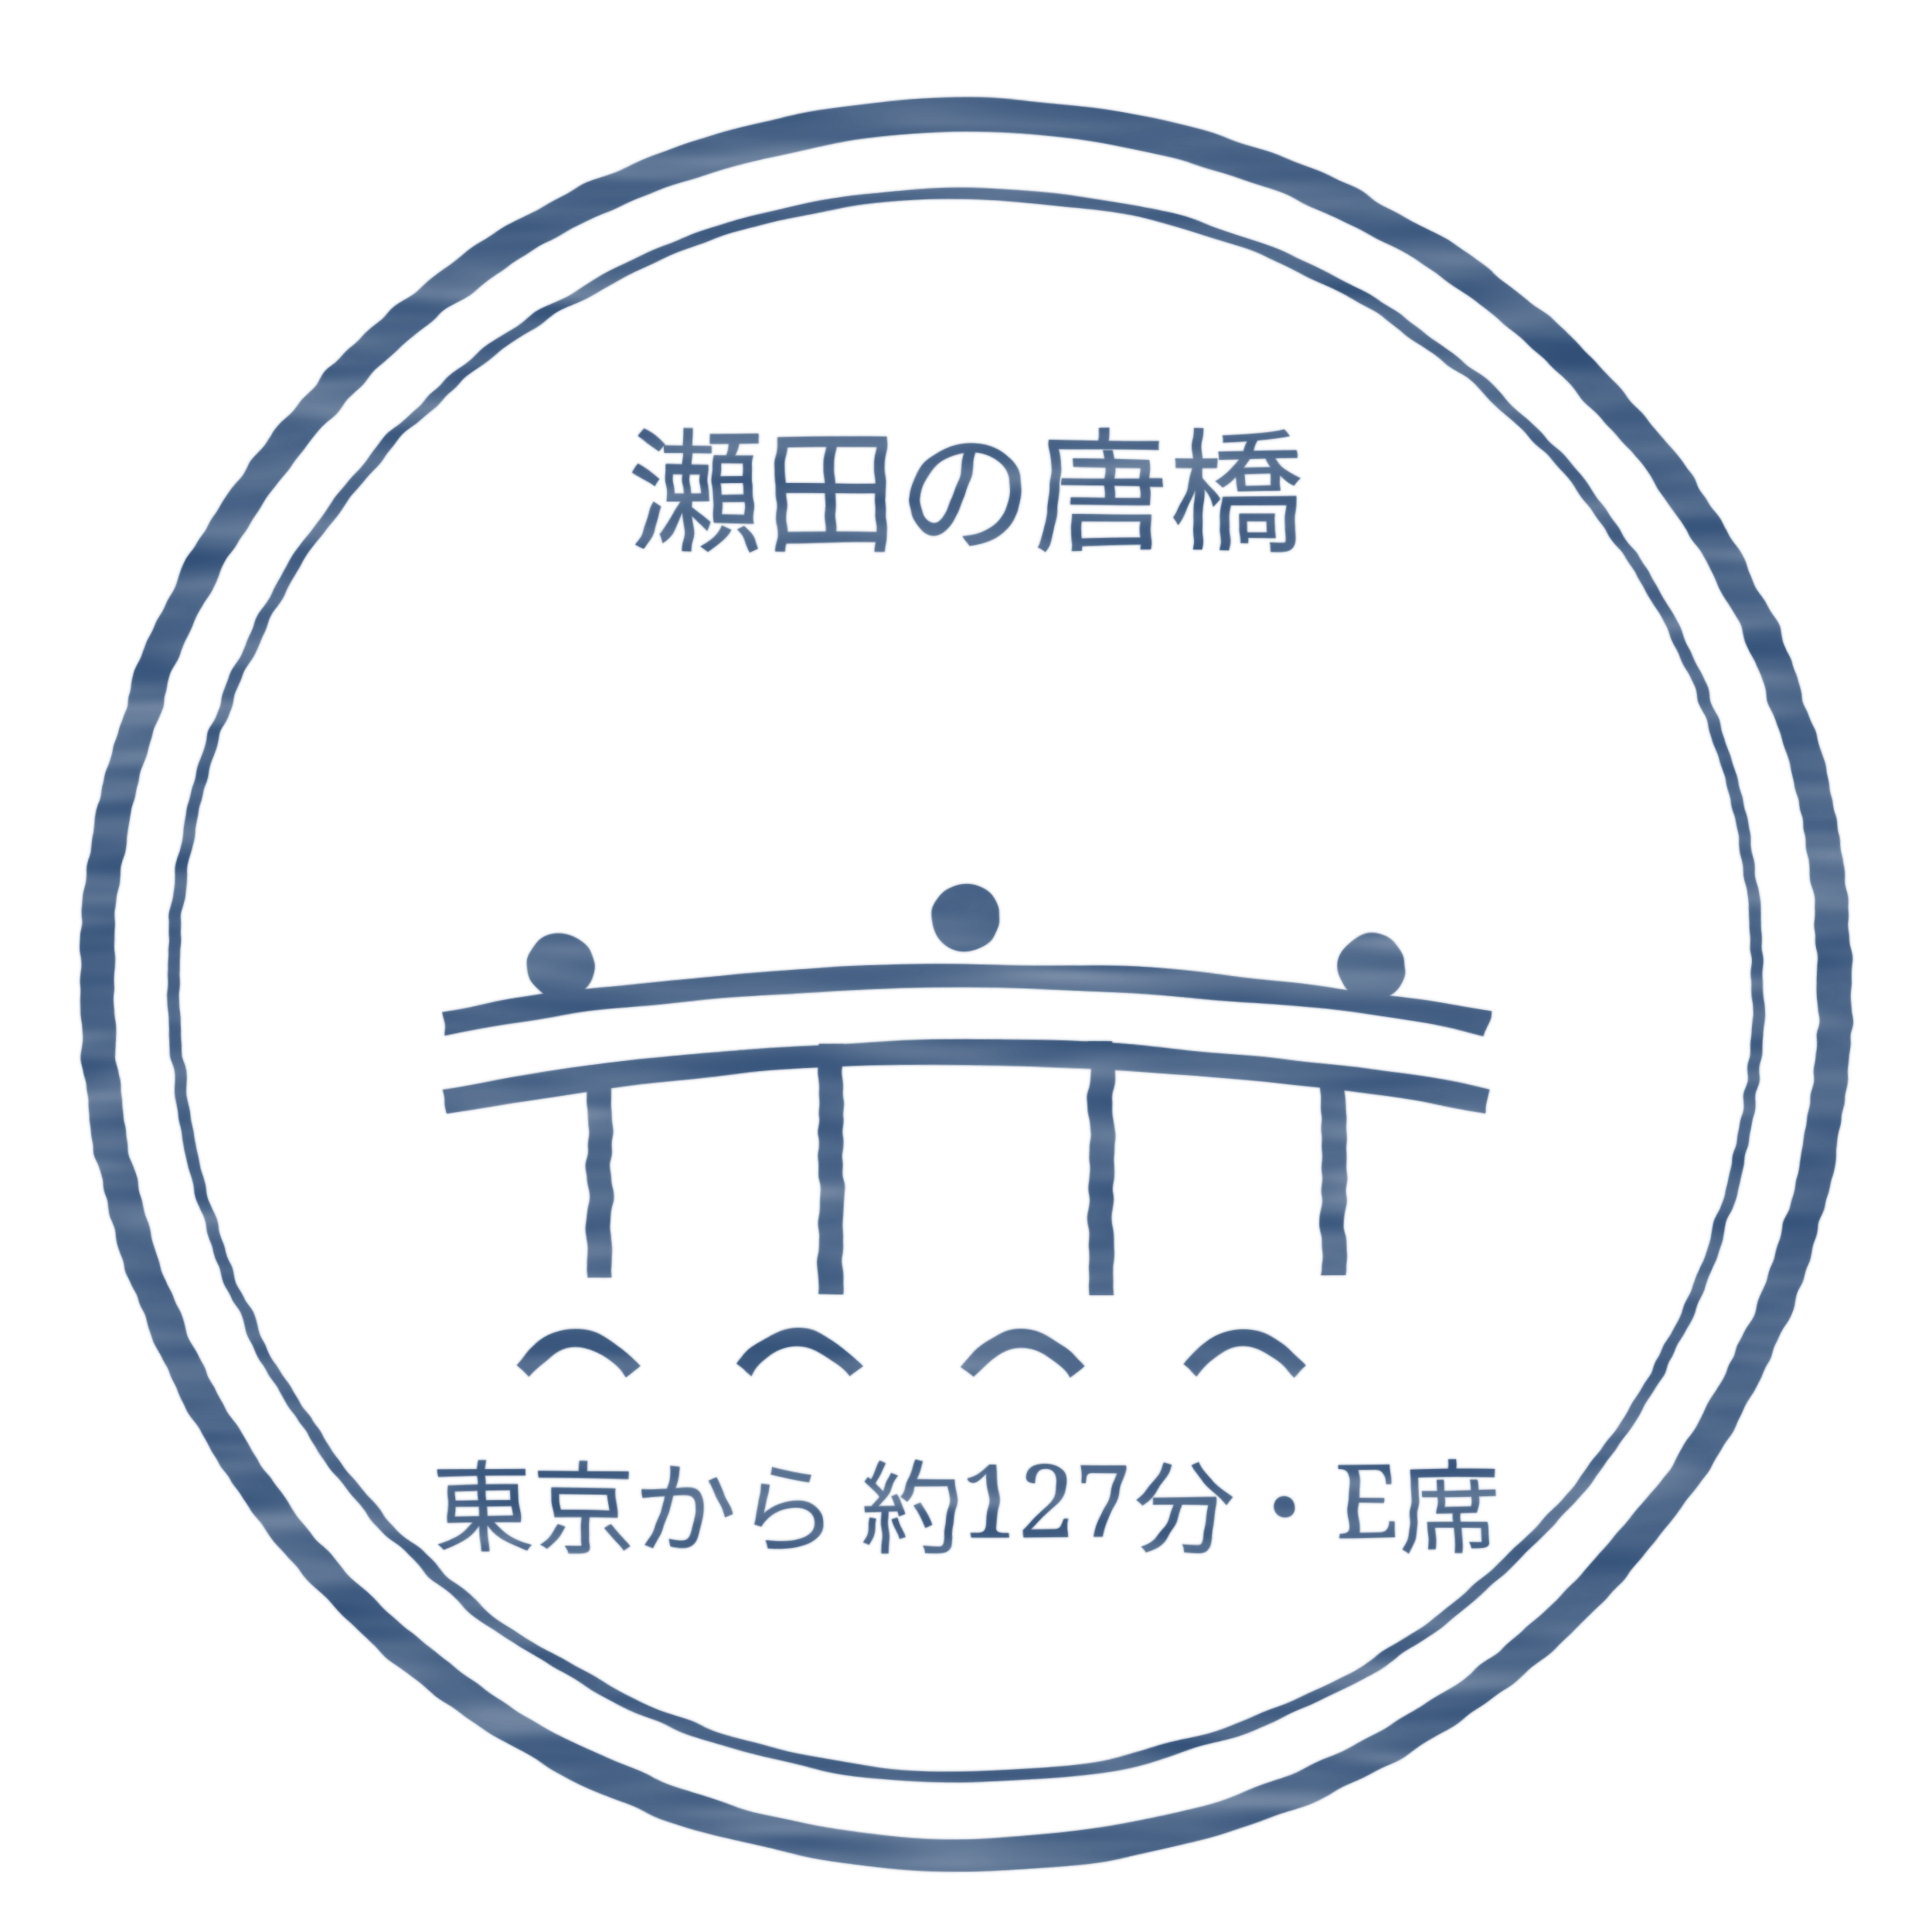
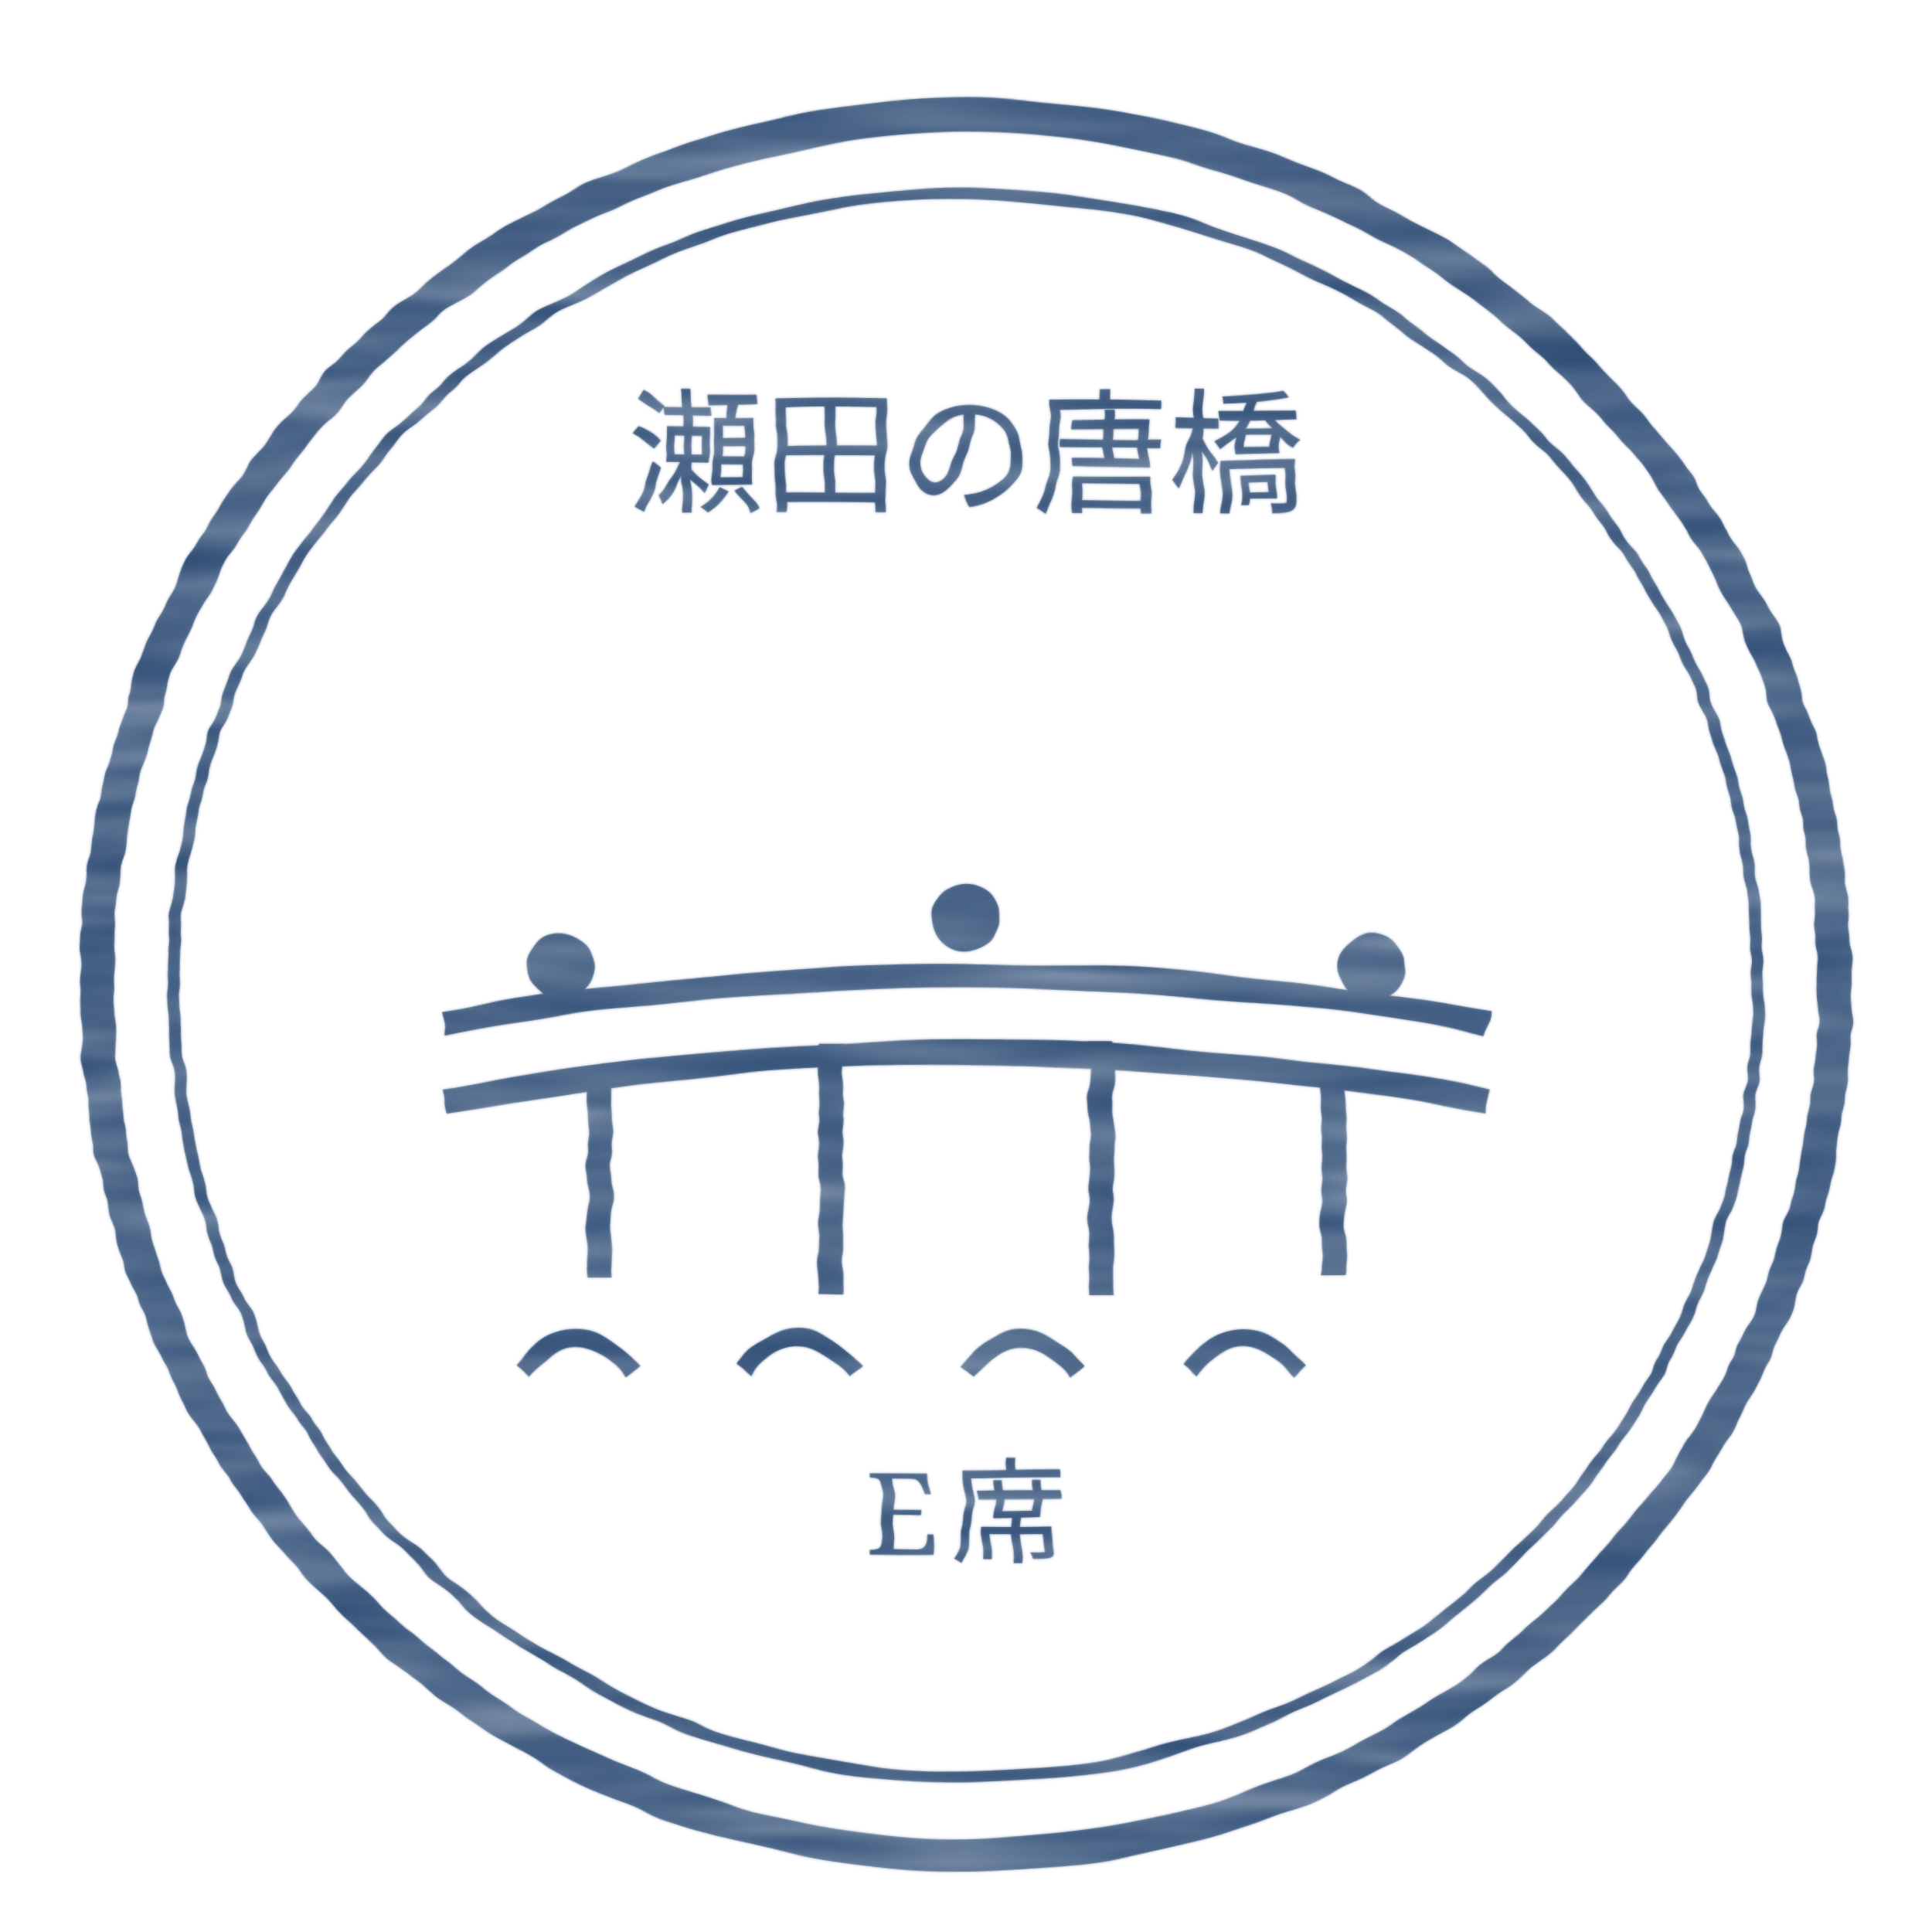
<svg xmlns="http://www.w3.org/2000/svg" viewBox="0 0 200 200" role="img" aria-label="瀬田の唐橋 車窓スタンプ">
  <defs>
    <filter id="stampInk" x="-5%" y="-5%" width="110%" height="110%" color-interpolation-filters="sRGB">
      <feTurbulence type="fractalNoise" baseFrequency="0.045 0.32" numOctaves="2" seed="17" result="paperGrain" />
      <feDisplacementMap in="SourceGraphic" in2="paperGrain" scale="0.85" xChannelSelector="R" yChannelSelector="G" result="roughInk" />
      <feColorMatrix in="paperGrain" type="matrix" values="0 0 0 0 1  0 0 0 0 1  0 0 0 0 1  0.3 0.3 0.3 0 0.15" result="inkDensity" />
      <feComposite in="roughInk" in2="inkDensity" operator="in" result="unevenInk" />
      <feGaussianBlur in="unevenInk" stdDeviation="0.16" result="inkBleed" />
      <feMerge>
        <feMergeNode in="inkBleed" />
        <feMergeNode in="unevenInk" />
      </feMerge>
    </filter>
  </defs>
  <g stroke="#2b4a73" fill="#2b4a73" filter="url(#stampInk)">
    <circle cx="100" cy="102" r="90" fill="none" stroke-width="3.5" />
    <circle cx="100" cy="102" r="82" fill="none" stroke-width="1.2" />
-     <text x="100" y="56" text-anchor="middle" font-size="14" font-weight="500" font-family="'Shippori Mincho','Hiragino Mincho ProN','Yu Mincho',serif" stroke="none">瀬田の唐橋</text>
+     <text x="100" y="52" text-anchor="middle" font-size="14" font-weight="500" font-family="'Shippori Mincho','Hiragino Mincho ProN','Yu Mincho',serif" stroke="none">瀬田の唐橋</text>
    <g fill="none" stroke-width="2.5">
      <path d="M46 106 Q100 96 154 106" />
      <path d="M46 114 Q100 104 154 114" />
      <path d="M62 112 V132 M86 108 V134 M114 108 V134 M138 112 V132" />
    </g>
    <circle cx="58" cy="100" r="3" />
    <circle cx="100" cy="95" r="3" />
    <circle cx="142" cy="100" r="3" />
    <path d="M54 142 q5.75 -7 11.5 0 M77 142 q5.75 -7 11.5 0 M100 142 q5.75 -7 11.5 0 M123 142 q5.75 -7 11.5 0 " fill="none" stroke-width="1.8" />
-     <text x="100" y="160" text-anchor="middle" font-size="10.5" font-family="'Shippori Mincho','Hiragino Mincho ProN','Yu Mincho',serif" stroke="none">東京から 約127分・E席</text>
+     <text x="100" y="161" text-anchor="middle" font-size="12" letter-spacing="1.2" font-family="'Shippori Mincho','Hiragino Mincho ProN','Yu Mincho',serif" stroke="none">E席</text>
  </g>
</svg>
